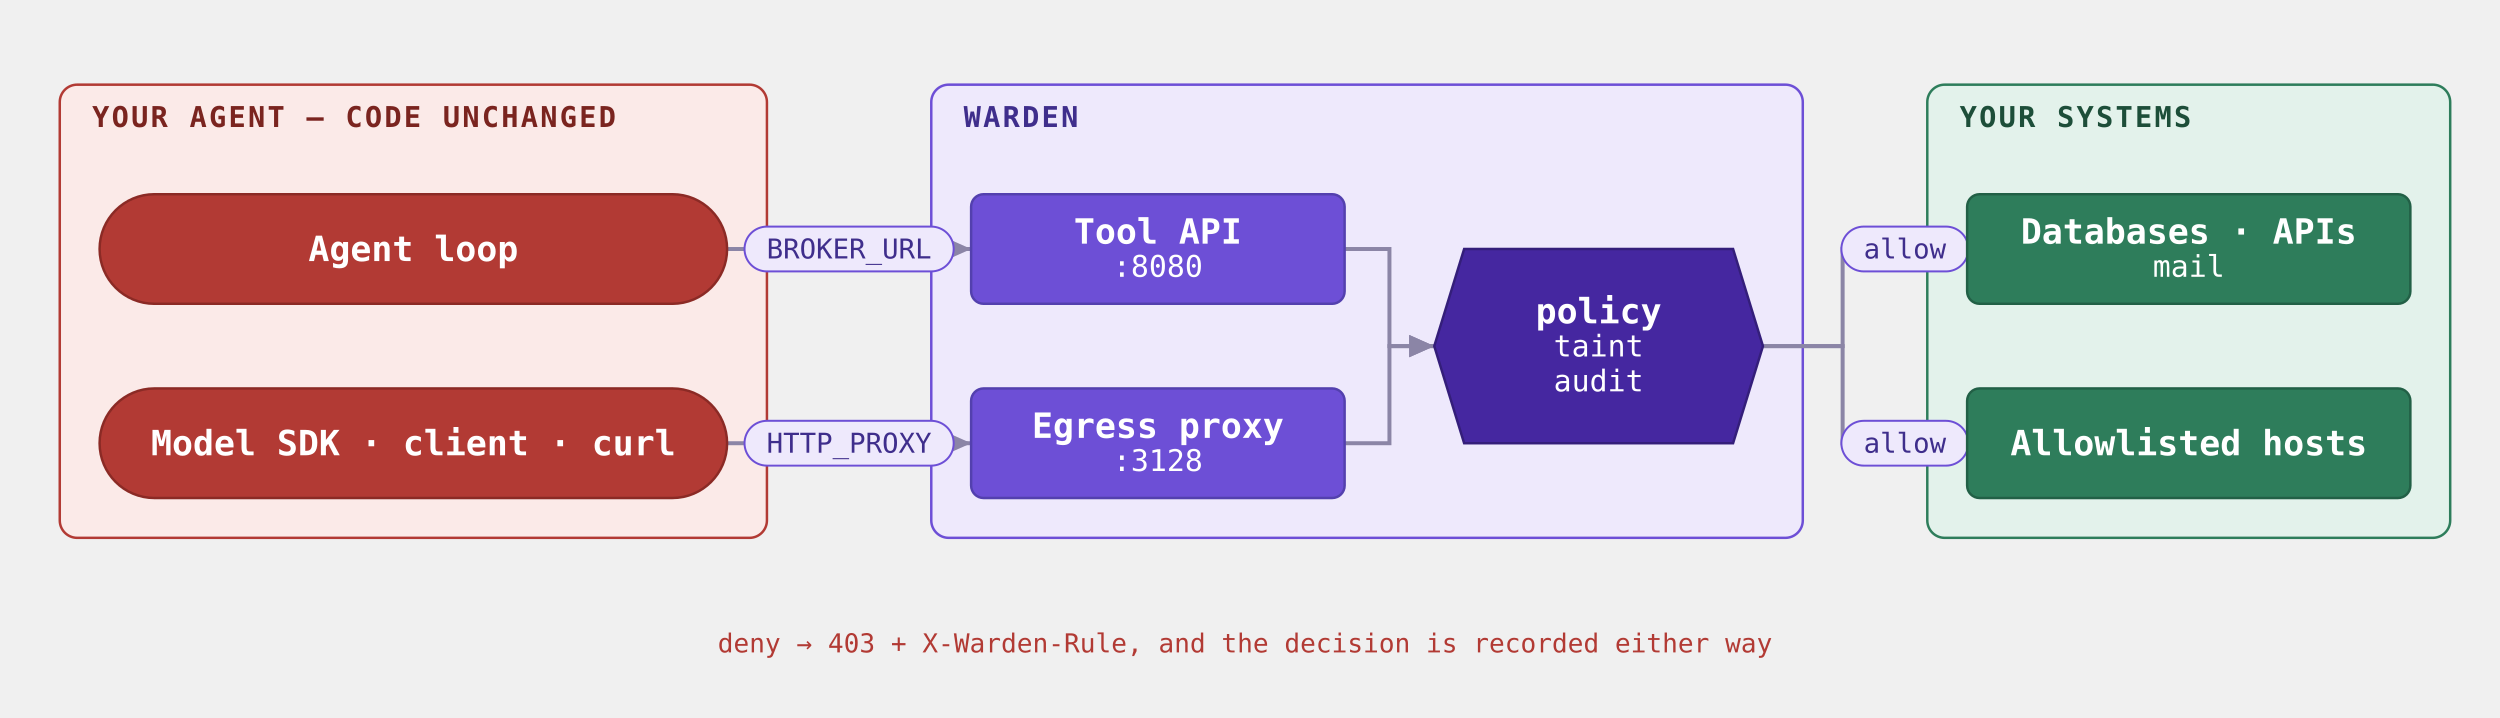
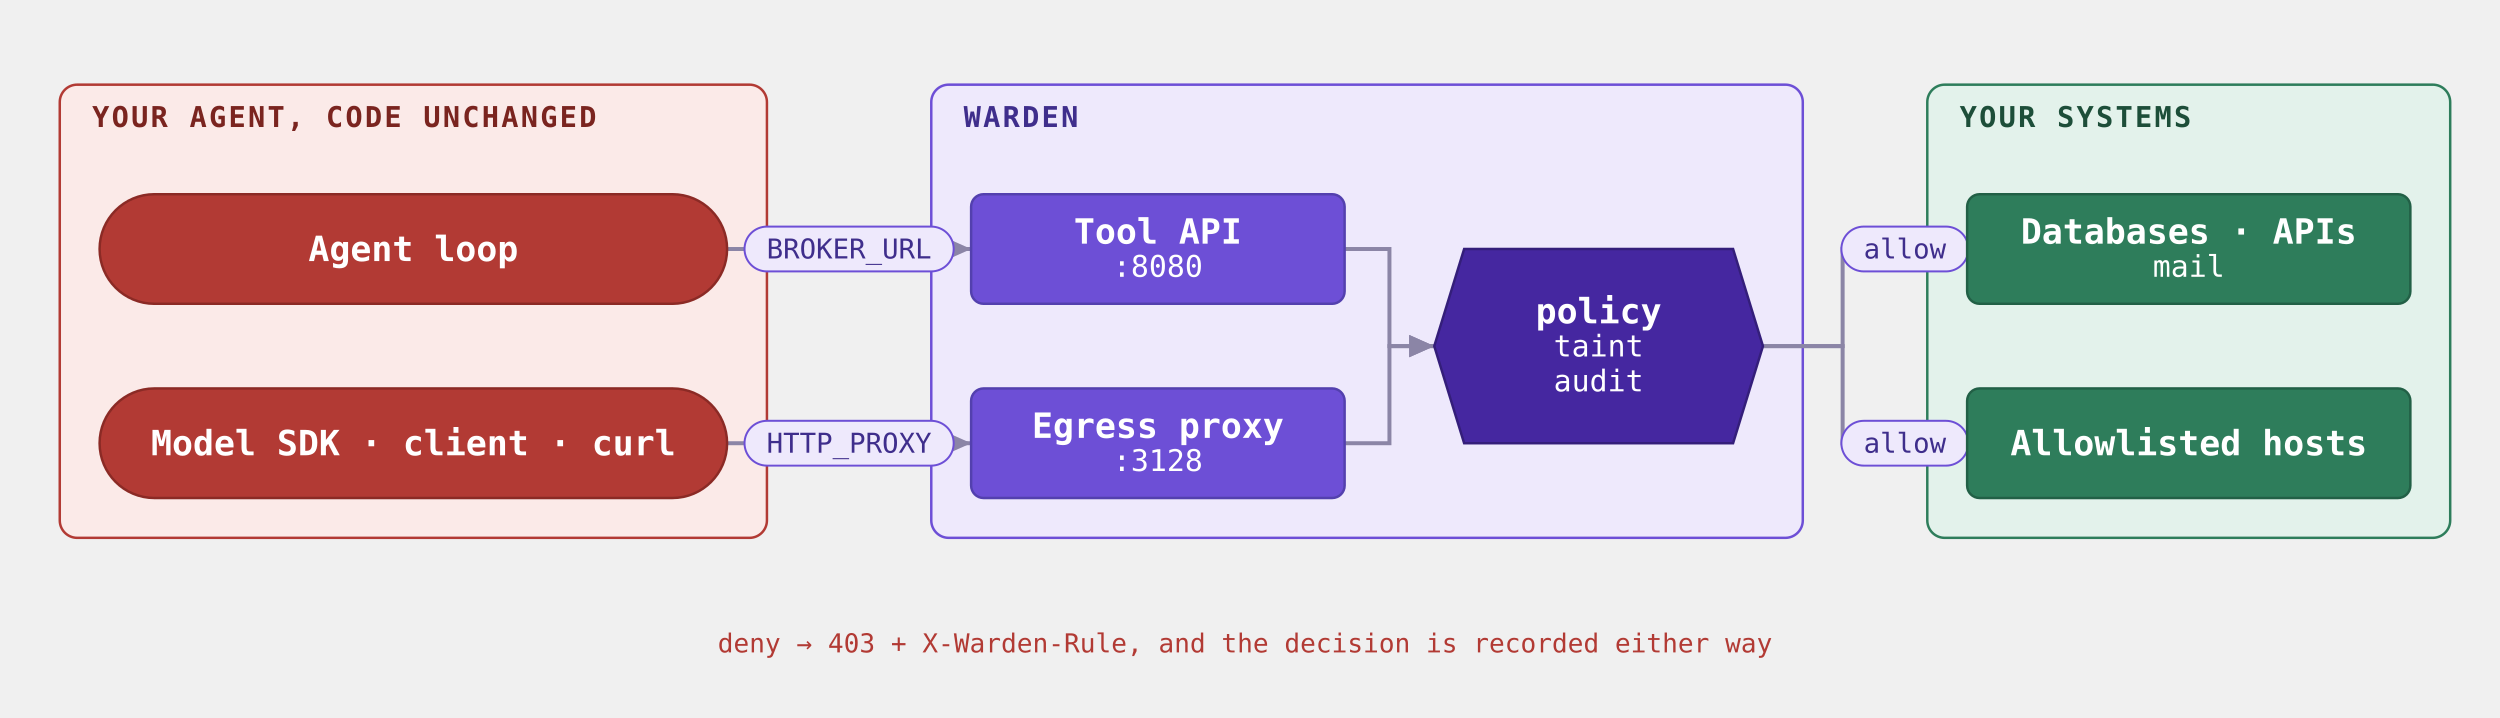
<svg xmlns="http://www.w3.org/2000/svg" viewBox="0 0 1004.0 288" width="1004.0" height="288" role="img" aria-label="integrating warden with an existing agent">
  <defs>
    <marker id="arrow" viewBox="0 0 10 10" refX="9" refY="5" markerWidth="7" markerHeight="7" orient="auto">
      <path d="M0,1 L9,5 L0,9 z" fill="#8B85A6" />
    </marker>
    <marker id="arrowbad" viewBox="0 0 10 10" refX="9" refY="5" markerWidth="7" markerHeight="7" orient="auto">
      <path d="M0,1 L9,5 L0,9 z" fill="#B23A34" />
    </marker>
  </defs>
  <rect x="24.0" y="34.0" width="284.0" height="182.0" rx="7" fill="#FBEAE8" stroke="#B23A34" />
  <rect x="374.0" y="34.0" width="350.0" height="182.0" rx="7" fill="#EEE9FC" stroke="#6D4FD6" />
  <rect x="774.0" y="34.0" width="210.0" height="182.0" rx="7" fill="#E3F2EB" stroke="#2E7D5B" />
  <path d="M292.0,100.0 L390.0,100.0" fill="none" stroke="#8B85A6" stroke-width="1.6" marker-end="url(#arrow)" />
  <rect x="299.0" y="91.0" width="84.0" height="18" rx="9" fill="#EEE9FC" stroke="#6D4FD6" stroke-width="0.8" />
  <text x="341.0" y="100.0" fill="#3F2E8C" font-family="ui-monospace, SFMono-Regular, Menlo, Consolas, monospace" font-size="11" text-anchor="middle" dominant-baseline="central">BROKER_URL</text>
  <path d="M292.0,178.0 L390.0,178.0" fill="none" stroke="#8B85A6" stroke-width="1.6" marker-end="url(#arrow)" />
  <rect x="299.0" y="169.0" width="84.0" height="18" rx="9" fill="#EEE9FC" stroke="#6D4FD6" stroke-width="0.8" />
  <text x="341.0" y="178.0" fill="#3F2E8C" font-family="ui-monospace, SFMono-Regular, Menlo, Consolas, monospace" font-size="11" text-anchor="middle" dominant-baseline="central">HTTP_PROXY</text>
  <path d="M540.0,100.0 L558.0,100.0 L558.0,139.0 L576.0,139.0" fill="none" stroke="#8B85A6" stroke-width="1.6" marker-end="url(#arrow)" />
  <path d="M540.0,178.0 L558.0,178.0 L558.0,139.0 L576.0,139.0" fill="none" stroke="#8B85A6" stroke-width="1.6" marker-end="url(#arrow)" />
  <path d="M708.0,139.0 L740,139.0 L740,100.0 L790.0,100.0" fill="none" stroke="#8B85A6" stroke-width="1.6" marker-end="url(#arrow)" />
  <rect x="739.5" y="91.0" width="51.0" height="18" rx="9" fill="#EEE9FC" stroke="#6D4FD6" stroke-width="0.8" />
  <text x="765.0" y="100.0" fill="#3F2E8C" font-family="ui-monospace, SFMono-Regular, Menlo, Consolas, monospace" font-size="11" text-anchor="middle" dominant-baseline="central">allow</text>
  <path d="M708.0,139.0 L740,139.0 L740,178.0 L790.0,178.0" fill="none" stroke="#8B85A6" stroke-width="1.6" marker-end="url(#arrow)" />
  <rect x="739.5" y="169.0" width="51.0" height="18" rx="9" fill="#EEE9FC" stroke="#6D4FD6" stroke-width="0.8" />
  <text x="765.0" y="178.0" fill="#3F2E8C" font-family="ui-monospace, SFMono-Regular, Menlo, Consolas, monospace" font-size="11" text-anchor="middle" dominant-baseline="central">allow</text>
  <rect x="40.0" y="78.0" width="252.0" height="44.0" rx="22.0" fill="#B23A34" stroke="#8B2A25" />
  <text x="166.0" y="100.0" fill="#FFFFFF" font-family="ui-monospace, SFMono-Regular, Menlo, Consolas, monospace" font-size="14" font-weight="600" text-anchor="middle" dominant-baseline="central">Agent loop</text>
  <rect x="40.0" y="156.0" width="252.0" height="44.0" rx="22.0" fill="#B23A34" stroke="#8B2A25" />
  <text x="166.0" y="178.0" fill="#FFFFFF" font-family="ui-monospace, SFMono-Regular, Menlo, Consolas, monospace" font-size="14" font-weight="600" text-anchor="middle" dominant-baseline="central">Model SDK · client · curl</text>
  <rect x="390.0" y="78.0" width="150.0" height="44.0" rx="5" fill="#6D4FD6" stroke="#5340AE" />
  <text x="465.0" y="93.0" fill="#FFFFFF" font-family="ui-monospace, SFMono-Regular, Menlo, Consolas, monospace" font-size="14" font-weight="600" text-anchor="middle" dominant-baseline="central">Tool API</text>
  <text x="465.0" y="107.0" fill="#FFFFFF" font-family="ui-monospace, SFMono-Regular, Menlo, Consolas, monospace" font-size="12" font-weight="400" text-anchor="middle" dominant-baseline="central">:8080</text>
  <rect x="390.0" y="156.0" width="150.0" height="44.0" rx="5" fill="#6D4FD6" stroke="#5340AE" />
  <text x="465.0" y="171.0" fill="#FFFFFF" font-family="ui-monospace, SFMono-Regular, Menlo, Consolas, monospace" font-size="14" font-weight="600" text-anchor="middle" dominant-baseline="central">Egress proxy</text>
  <text x="465.0" y="185.0" fill="#FFFFFF" font-family="ui-monospace, SFMono-Regular, Menlo, Consolas, monospace" font-size="12" font-weight="400" text-anchor="middle" dominant-baseline="central">:3128</text>
  <polygon points="588.0,100.0 696.0,100.0 708.0,139.0 696.0,178.0 588.0,178.0 576.0,139.0" fill="#4527A0" stroke="#341E7A" />
  <text x="642.0" y="125.0" fill="#FFFFFF" font-family="ui-monospace, SFMono-Regular, Menlo, Consolas, monospace" font-size="14" font-weight="600" text-anchor="middle" dominant-baseline="central">policy</text>
  <text x="642.0" y="139.0" fill="#FFFFFF" font-family="ui-monospace, SFMono-Regular, Menlo, Consolas, monospace" font-size="12" font-weight="400" text-anchor="middle" dominant-baseline="central">taint</text>
  <text x="642.0" y="153.0" fill="#FFFFFF" font-family="ui-monospace, SFMono-Regular, Menlo, Consolas, monospace" font-size="12" font-weight="400" text-anchor="middle" dominant-baseline="central">audit</text>
  <rect x="790.0" y="78.0" width="178.0" height="44.0" rx="5" fill="#2E7D5B" stroke="#226046" />
  <text x="879.0" y="93.0" fill="#FFFFFF" font-family="ui-monospace, SFMono-Regular, Menlo, Consolas, monospace" font-size="14" font-weight="600" text-anchor="middle" dominant-baseline="central">Databases · APIs</text>
  <text x="879.0" y="107.0" fill="#FFFFFF" font-family="ui-monospace, SFMono-Regular, Menlo, Consolas, monospace" font-size="12" font-weight="400" text-anchor="middle" dominant-baseline="central">mail</text>
  <rect x="790.0" y="156.0" width="178.0" height="44.0" rx="5" fill="#2E7D5B" stroke="#226046" />
  <text x="879.0" y="178.0" fill="#FFFFFF" font-family="ui-monospace, SFMono-Regular, Menlo, Consolas, monospace" font-size="14" font-weight="600" text-anchor="middle" dominant-baseline="central">Allowlisted hosts</text>
-   <rect x="31.0" y="39.0" width="226.6" height="19" rx="4" fill="#FBEAE8" />
-   <text x="37.0" y="51.0" fill="#7A241F" font-family="ui-monospace, SFMono-Regular, Menlo, Consolas, monospace" font-size="11.5" font-weight="600" letter-spacing="0.9">YOUR AGENT — CODE UNCHANGED</text>
+   <rect x="31.0" y="39.0" width="218.8" height="19" rx="4" fill="#FBEAE8" />
+   <text x="37.0" y="51.0" fill="#7A241F" font-family="ui-monospace, SFMono-Regular, Menlo, Consolas, monospace" font-size="11.5" font-weight="600" letter-spacing="0.9">YOUR AGENT, CODE UNCHANGED</text>
  <rect x="381.0" y="39.0" width="62.8" height="19" rx="4" fill="#EEE9FC" />
  <text x="387.0" y="51.0" fill="#3F2E8C" font-family="ui-monospace, SFMono-Regular, Menlo, Consolas, monospace" font-size="11.5" font-weight="600" letter-spacing="0.9">WARDEN</text>
  <rect x="781.0" y="39.0" width="109.6" height="19" rx="4" fill="#E3F2EB" />
  <text x="787.0" y="51.0" fill="#1D4E39" font-family="ui-monospace, SFMono-Regular, Menlo, Consolas, monospace" font-size="11.5" font-weight="600" letter-spacing="0.9">YOUR SYSTEMS</text>
  <text x="500" y="262" fill="#B23A34" font-family="ui-monospace, SFMono-Regular, Menlo, Consolas, monospace" font-size="10.5" text-anchor="middle">deny → 403 + X-Warden-Rule, and the decision is recorded either way</text>
</svg>
